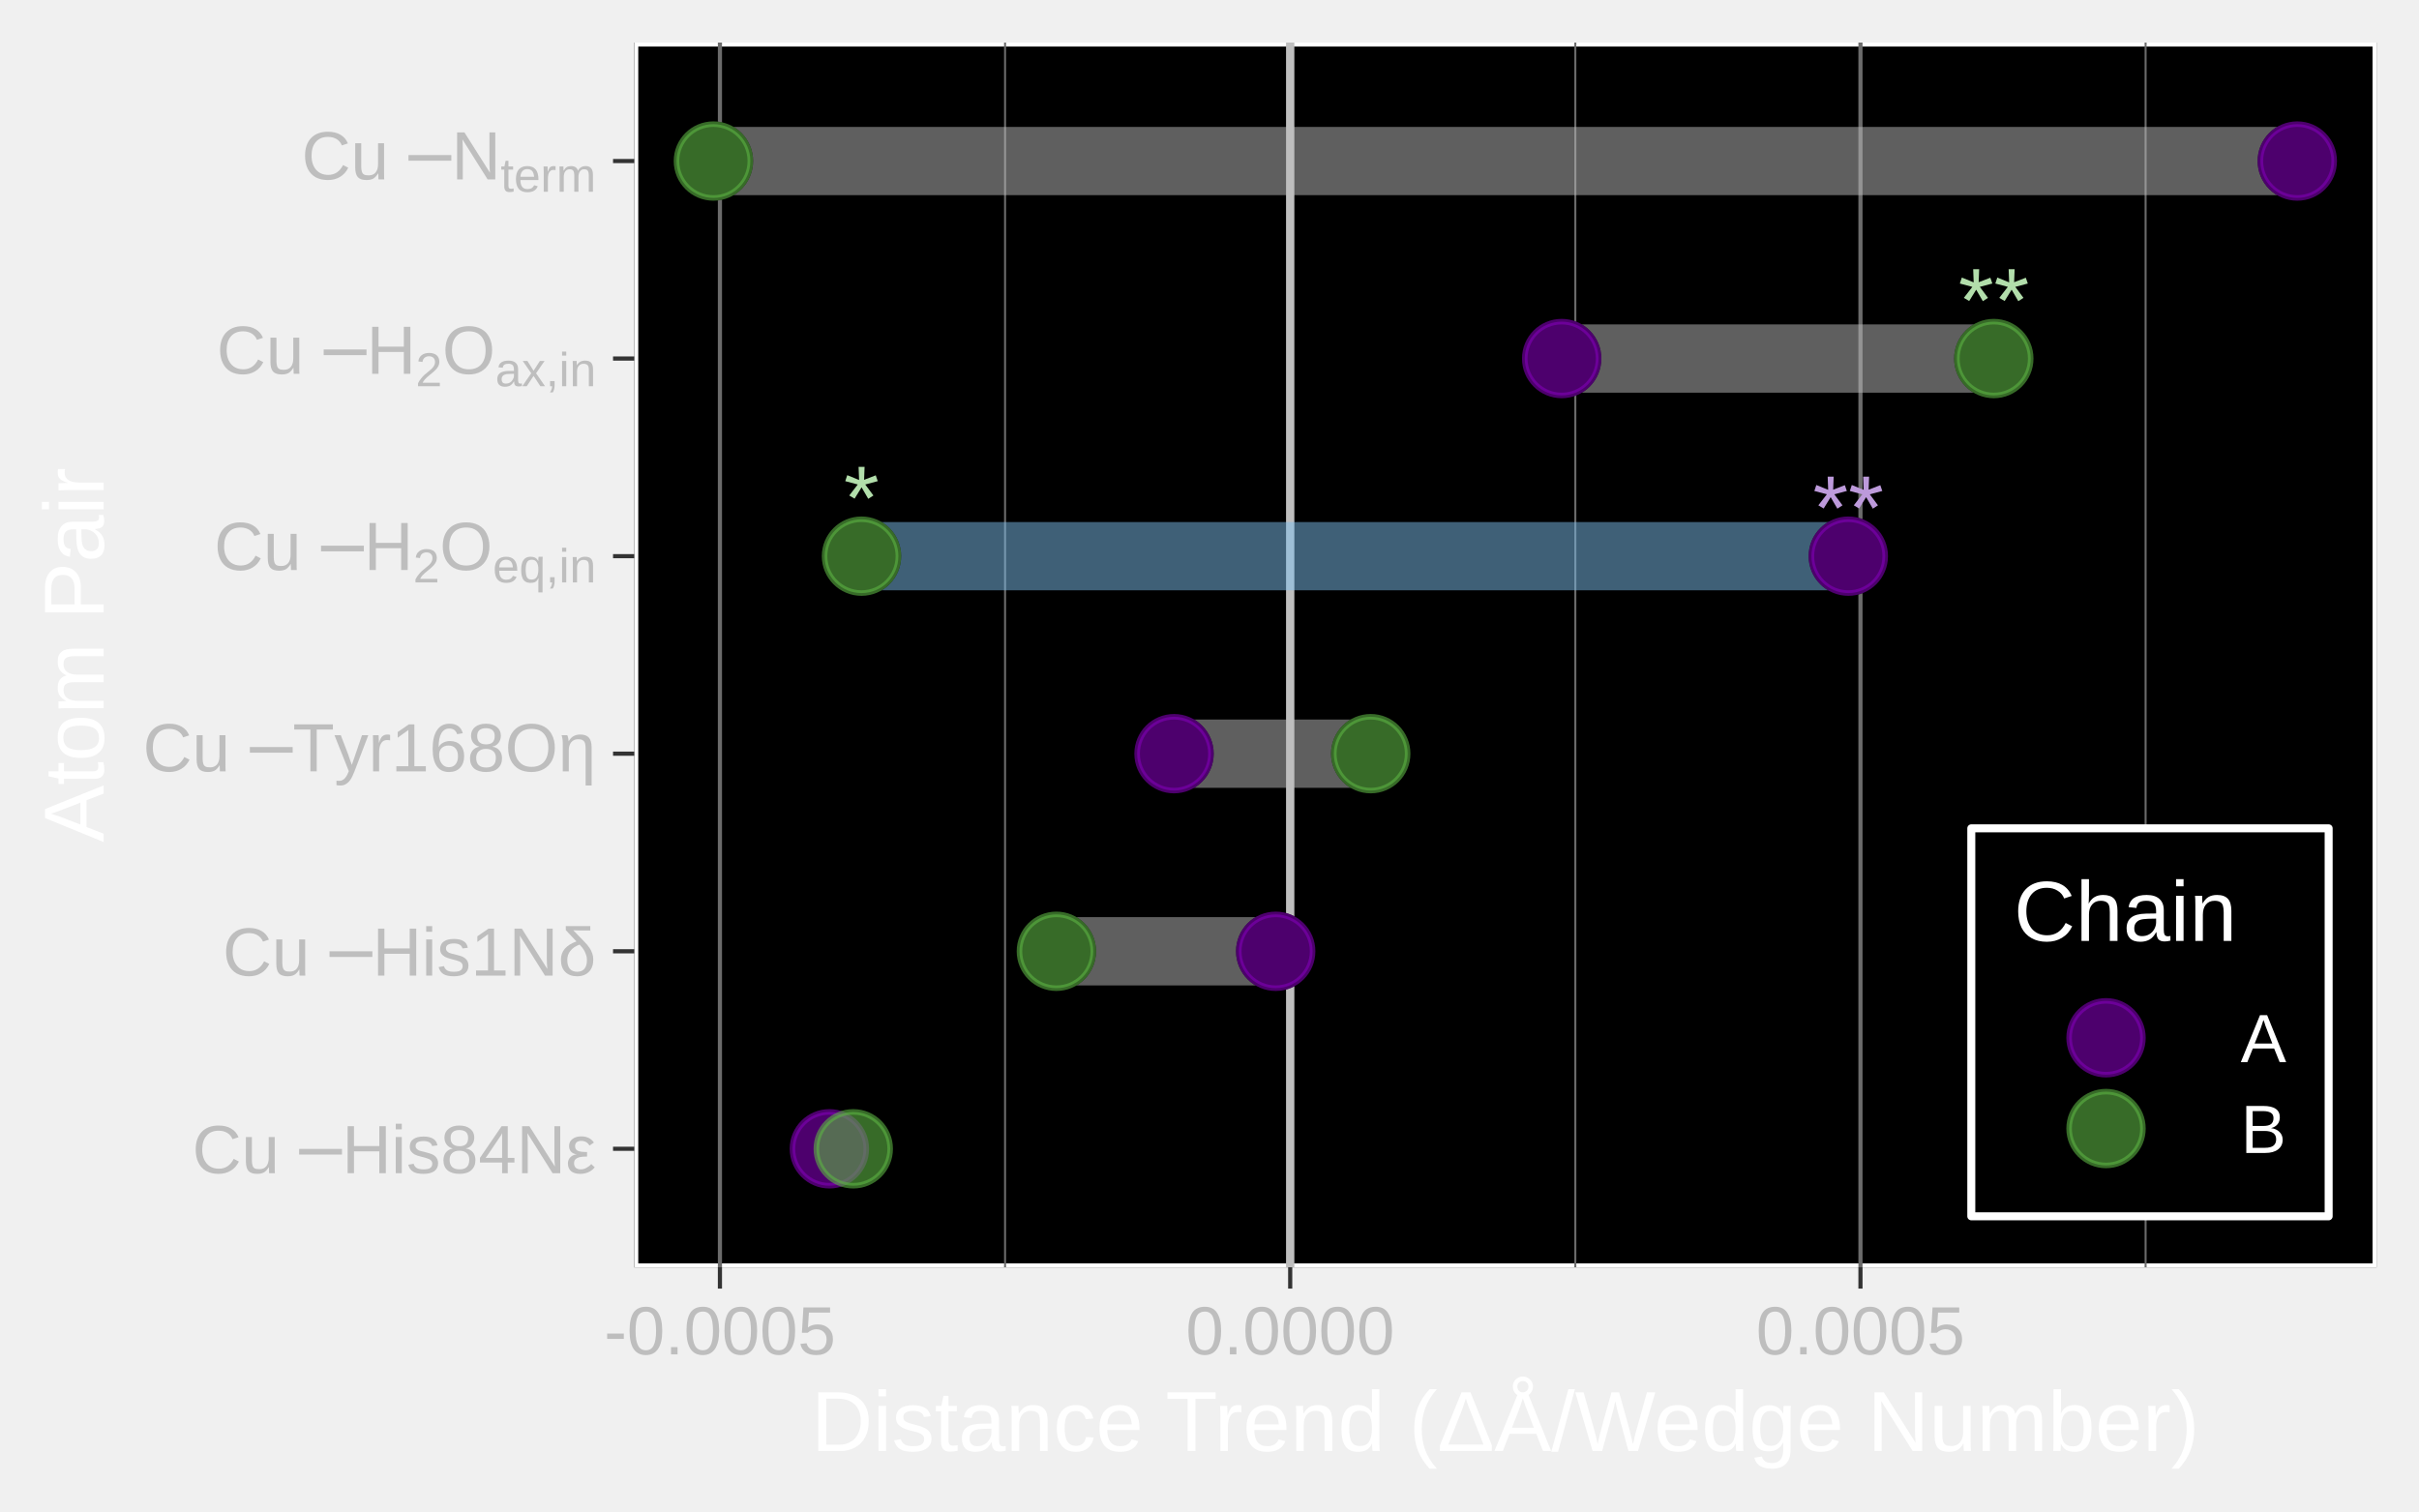
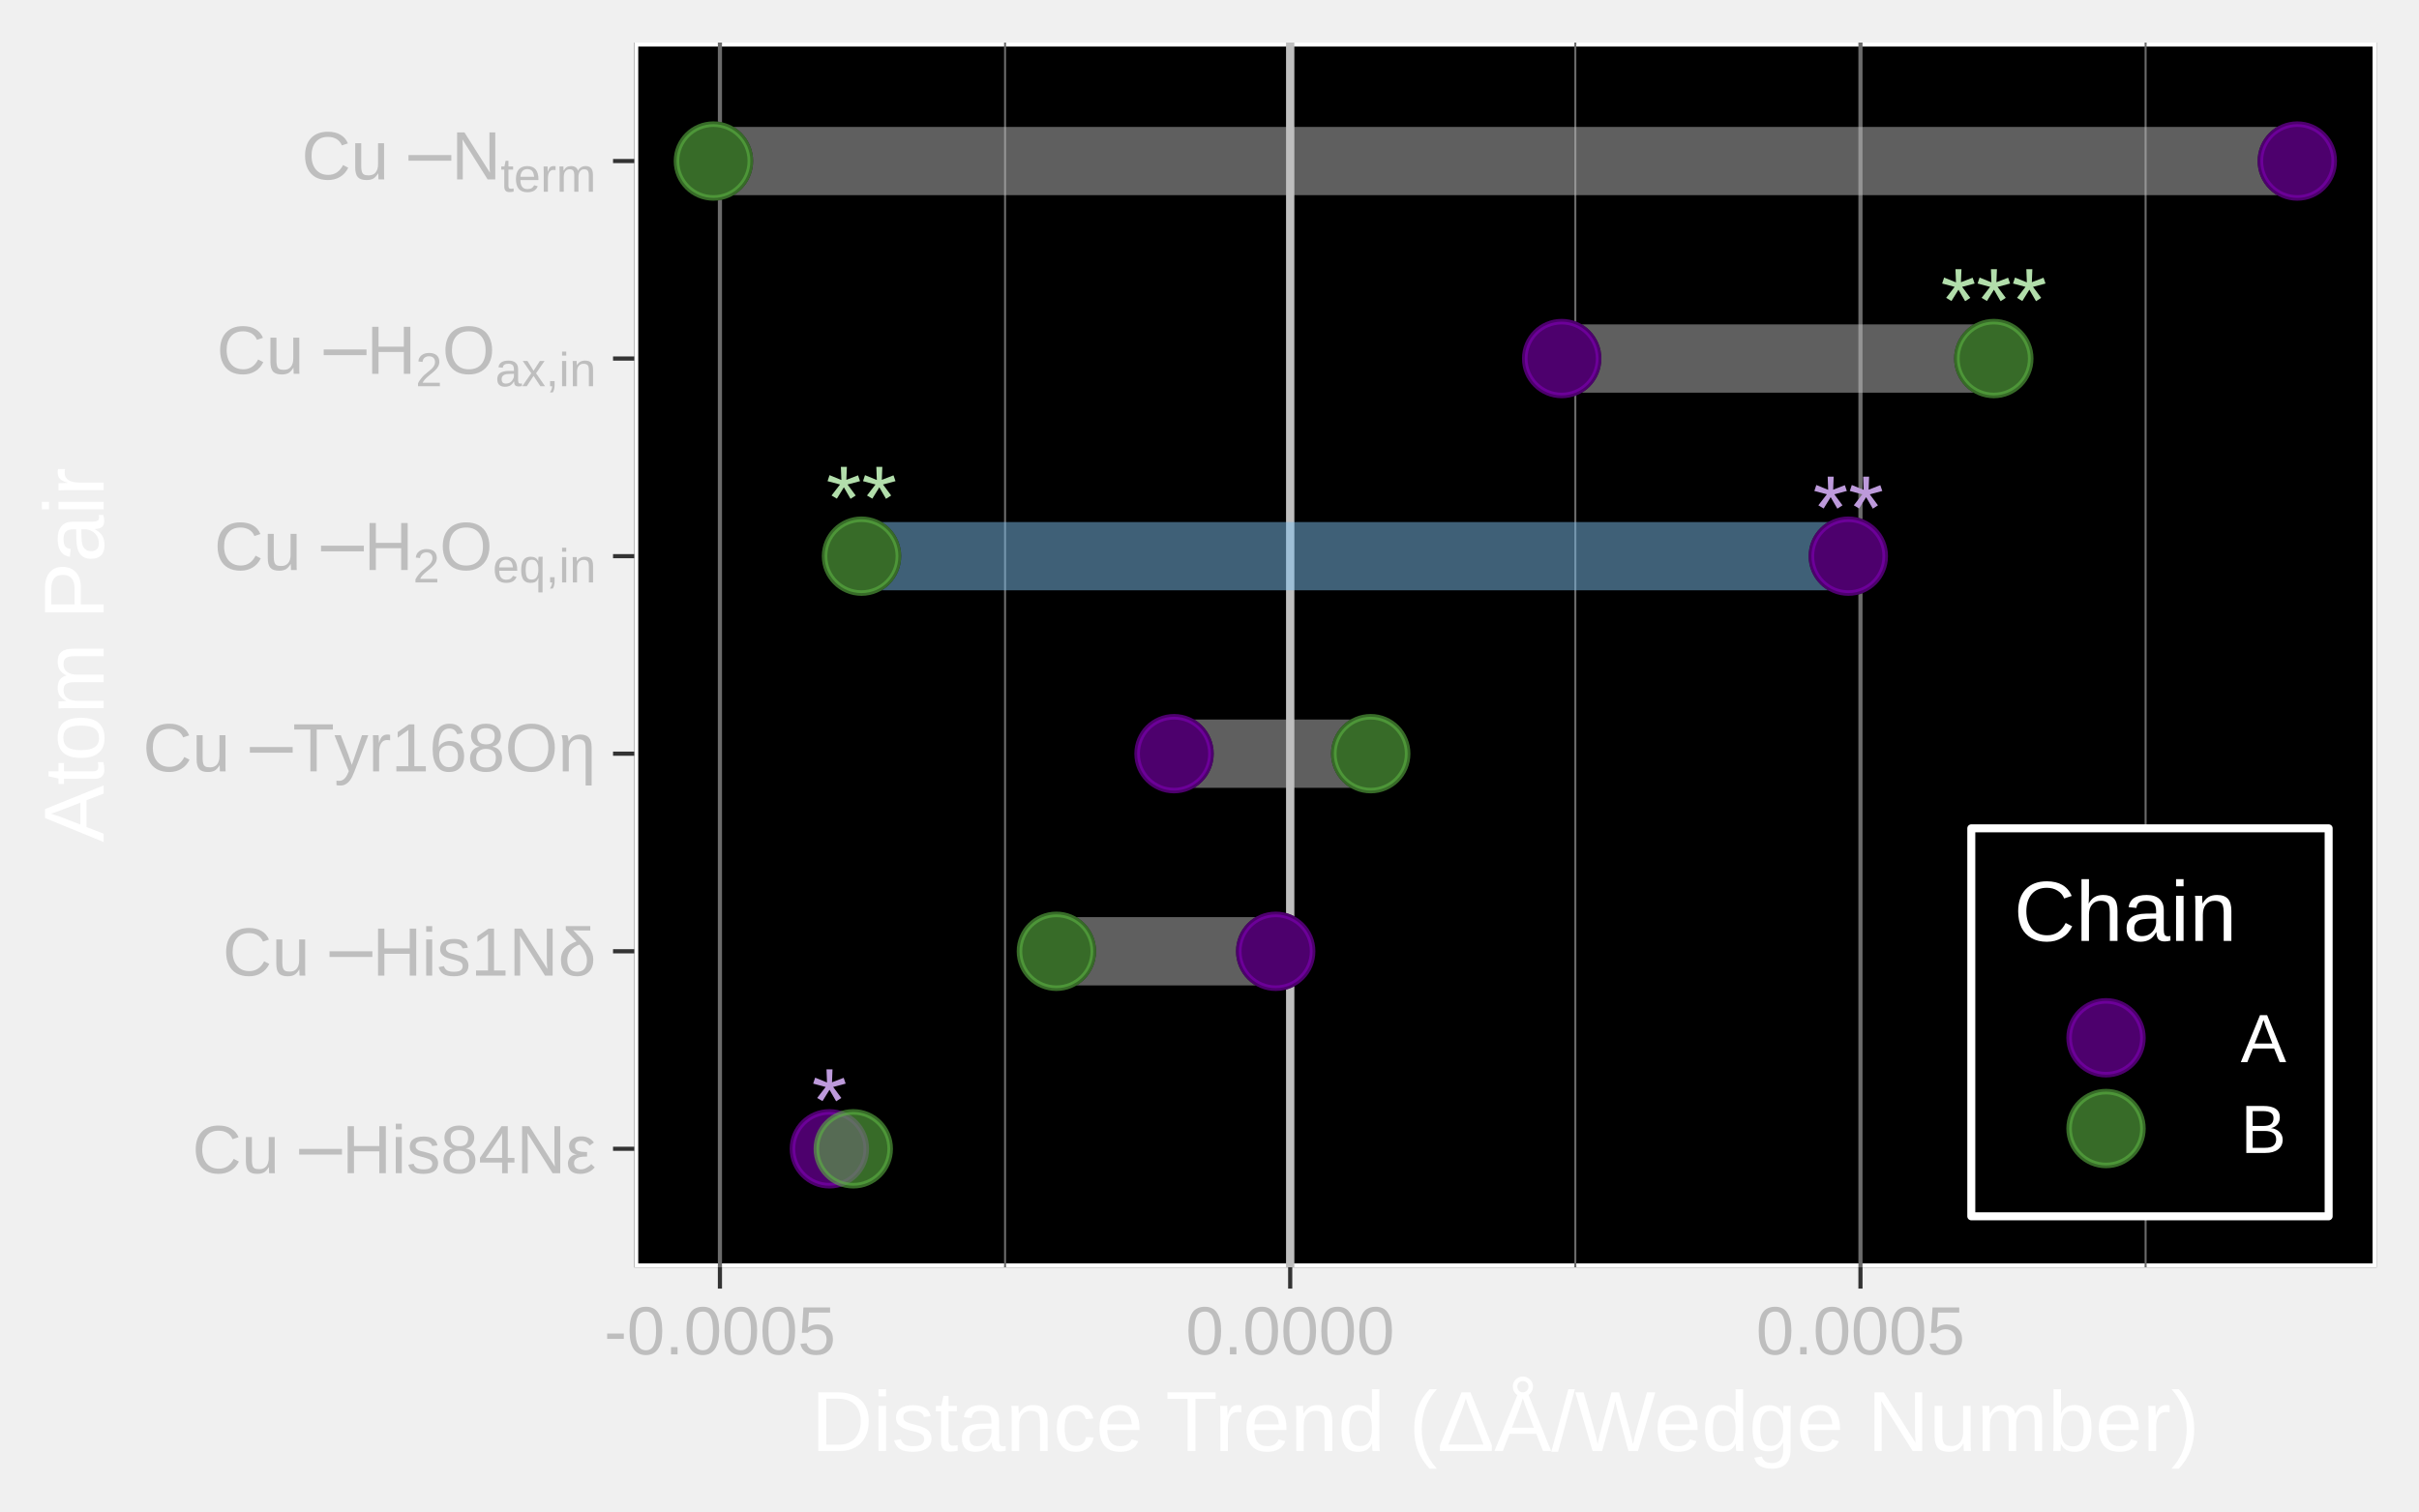
<svg xmlns="http://www.w3.org/2000/svg" width="226.77pt" height="141.73pt" viewBox="0 0 226.77 141.73">
  <g class="svglite">
    <defs>
      <style type="text/css">
    .svglite line, .svglite polyline, .svglite polygon, .svglite path, .svglite rect, .svglite circle {
      fill: none;
      stroke: #000000;
      stroke-linecap: round;
      stroke-linejoin: round;
      stroke-miterlimit: 10.00;
    }
    .svglite text {
      white-space: pre;
    }
    .svglite g.glyphgroup path {
      fill: inherit;
      stroke: none;
    }
  </style>
    </defs>
    <rect width="100%" height="100%" style="stroke: none; fill: none;" />
    <defs>
      <clipPath id="cpMC4wMHwyMjYuNzd8MC4wMHwxNDEuNzM=">
        <rect x="0.00" y="0.00" width="226.77" height="141.73" />
      </clipPath>
    </defs>
    <g clip-path="url(#cpMC4wMHwyMjYuNzd8MC4wMHwxNDEuNzM=)">
</g>
    <defs>
      <clipPath id="cpNTkuNDZ8MjIyLjc5fDMuOTl8MTE4Ljgz">
        <rect x="59.46" y="3.99" width="163.33" height="114.85" />
      </clipPath>
    </defs>
    <g clip-path="url(#cpNTkuNDZ8MjIyLjc5fDMuOTl8MTE4Ljgz)">
      <rect x="59.46" y="3.99" width="163.33" height="114.85" style="stroke-width: 0.75; stroke: #FFFFFF; fill: #000000;" />
      <polyline points="94.22,118.83 94.22,3.99 " style="stroke-width: 0.19; stroke: #6B6B6B; stroke-linecap: butt;" />
      <polyline points="147.68,118.83 147.68,3.99 " style="stroke-width: 0.19; stroke: #6B6B6B; stroke-linecap: butt;" />
      <polyline points="201.14,118.83 201.14,3.99 " style="stroke-width: 0.19; stroke: #6B6B6B; stroke-linecap: butt;" />
      <polyline points="67.49,118.83 67.49,3.99 " style="stroke-width: 0.39; stroke: #6B6B6B; stroke-linecap: butt;" />
      <polyline points="120.95,118.83 120.95,3.99 " style="stroke-width: 0.39; stroke: #6B6B6B; stroke-linecap: butt;" />
      <polyline points="174.41,118.83 174.41,3.99 " style="stroke-width: 0.39; stroke: #6B6B6B; stroke-linecap: butt;" />
      <line x1="120.95" y1="118.83" x2="120.95" y2="3.99" style="stroke-width: 0.78; stroke: #BEBEBE; stroke-linecap: butt;" />
      <line x1="77.75" y1="107.72" x2="79.99" y2="107.72" style="stroke-width: 6.40; stroke: #BEBEBE; stroke-opacity: 0.50; stroke-linecap: butt;" />
      <line x1="119.59" y1="89.20" x2="99.03" y2="89.20" style="stroke-width: 6.40; stroke: #BEBEBE; stroke-opacity: 0.50; stroke-linecap: butt;" />
      <line x1="110.06" y1="70.67" x2="128.50" y2="70.67" style="stroke-width: 6.40; stroke: #BEBEBE; stroke-opacity: 0.50; stroke-linecap: butt;" />
      <line x1="173.27" y1="52.15" x2="80.76" y2="52.15" style="stroke-width: 6.40; stroke: #7EC0EE; stroke-opacity: 0.50; stroke-linecap: butt;" />
      <line x1="146.40" y1="33.62" x2="186.91" y2="33.62" style="stroke-width: 6.40; stroke: #BEBEBE; stroke-opacity: 0.50; stroke-linecap: butt;" />
      <line x1="215.36" y1="15.10" x2="66.88" y2="15.10" style="stroke-width: 6.40; stroke: #BEBEBE; stroke-opacity: 0.50; stroke-linecap: butt;" />
      <circle cx="110.06" cy="70.67" r="3.46" style="stroke-width: 0.52; fill: #000000;" />
      <circle cx="128.50" cy="70.67" r="3.46" style="stroke-width: 0.52; fill: #000000;" />
      <circle cx="215.36" cy="15.10" r="3.46" style="stroke-width: 0.52; fill: #000000;" />
      <circle cx="66.88" cy="15.10" r="3.46" style="stroke-width: 0.52; fill: #000000;" />
      <circle cx="119.59" cy="89.20" r="3.46" style="stroke-width: 0.52; fill: #000000;" />
      <circle cx="99.03" cy="89.20" r="3.46" style="stroke-width: 0.52; fill: #000000;" />
      <circle cx="77.75" cy="107.72" r="3.46" style="stroke-width: 0.52; fill: #000000;" />
      <circle cx="79.99" cy="107.72" r="3.46" style="stroke-width: 0.52; fill: #000000;" />
      <circle cx="173.27" cy="52.15" r="3.46" style="stroke-width: 0.52; fill: #000000;" />
      <circle cx="80.76" cy="52.15" r="3.46" style="stroke-width: 0.52; fill: #000000;" />
      <circle cx="146.40" cy="33.62" r="3.46" style="stroke-width: 0.52; fill: #000000;" />
      <circle cx="186.91" cy="33.62" r="3.46" style="stroke-width: 0.52; fill: #000000;" />
      <circle cx="110.06" cy="70.67" r="3.46" style="stroke-width: 0.52; stroke: #8100B6; stroke-opacity: 0.60; fill: #8100B6; fill-opacity: 0.60;" />
      <circle cx="128.50" cy="70.67" r="3.46" style="stroke-width: 0.52; stroke: #5CB344; stroke-opacity: 0.60; fill: #5CB344; fill-opacity: 0.60;" />
      <circle cx="215.36" cy="15.10" r="3.46" style="stroke-width: 0.52; stroke: #8100B6; stroke-opacity: 0.60; fill: #8100B6; fill-opacity: 0.60;" />
      <circle cx="66.88" cy="15.10" r="3.46" style="stroke-width: 0.52; stroke: #5CB344; stroke-opacity: 0.60; fill: #5CB344; fill-opacity: 0.60;" />
      <circle cx="119.59" cy="89.20" r="3.46" style="stroke-width: 0.52; stroke: #8100B6; stroke-opacity: 0.60; fill: #8100B6; fill-opacity: 0.60;" />
      <circle cx="99.03" cy="89.20" r="3.46" style="stroke-width: 0.52; stroke: #5CB344; stroke-opacity: 0.60; fill: #5CB344; fill-opacity: 0.60;" />
      <circle cx="77.75" cy="107.72" r="3.46" style="stroke-width: 0.52; stroke: #8100B6; stroke-opacity: 0.60; fill: #8100B6; fill-opacity: 0.60;" />
      <circle cx="79.99" cy="107.72" r="3.46" style="stroke-width: 0.52; stroke: #5CB344; stroke-opacity: 0.60; fill: #5CB344; fill-opacity: 0.60;" />
      <circle cx="173.27" cy="52.15" r="3.46" style="stroke-width: 0.52; stroke: #8100B6; stroke-opacity: 0.60; fill: #8100B6; fill-opacity: 0.60;" />
      <circle cx="80.76" cy="52.15" r="3.46" style="stroke-width: 0.52; stroke: #5CB344; stroke-opacity: 0.60; fill: #5CB344; fill-opacity: 0.60;" />
      <circle cx="146.40" cy="33.62" r="3.46" style="stroke-width: 0.52; stroke: #8100B6; stroke-opacity: 0.60; fill: #8100B6; fill-opacity: 0.60;" />
      <circle cx="186.91" cy="33.62" r="3.46" style="stroke-width: 0.52; stroke: #5CB344; stroke-opacity: 0.60; fill: #5CB344; fill-opacity: 0.60;" />
      <text x="110.06" y="69.10" text-anchor="middle" style="font-size: 8.54px;fill: #BD9ADB; font-family: &quot;Arial&quot;;" textLength="2.38px" lengthAdjust="spacingAndGlyphs"> </text>
      <text x="215.36" y="13.52" text-anchor="middle" style="font-size: 8.54px;fill: #BD9ADB; font-family: &quot;Arial&quot;;" textLength="2.38px" lengthAdjust="spacingAndGlyphs"> </text>
      <text x="119.59" y="87.62" text-anchor="middle" style="font-size: 8.54px;fill: #BD9ADB; font-family: &quot;Arial&quot;;" textLength="2.38px" lengthAdjust="spacingAndGlyphs"> </text>
-       <text x="77.75" y="106.14" text-anchor="middle" style="font-size: 8.54px;fill: #BD9ADB; font-family: &quot;Arial&quot;;" textLength="2.38px" lengthAdjust="spacingAndGlyphs"> </text>
+       <text x="77.75" y="106.14" text-anchor="middle" style="font-size: 8.54px;fill: #BD9ADB; font-family: &quot;Arial&quot;;" textLength="3.31px" lengthAdjust="spacingAndGlyphs">*</text>
      <text x="173.27" y="50.57" text-anchor="middle" style="font-size: 8.54px;fill: #BD9ADB; font-family: &quot;Arial&quot;;" textLength="6.62px" lengthAdjust="spacingAndGlyphs">**</text>
      <text x="146.40" y="32.05" text-anchor="middle" style="font-size: 8.54px;fill: #BD9ADB; font-family: &quot;Arial&quot;;" textLength="2.38px" lengthAdjust="spacingAndGlyphs"> </text>
      <text x="128.50" y="68.17" text-anchor="middle" style="font-size: 8.54px;fill: #B2DEAB; font-family: &quot;Arial&quot;;" textLength="2.38px" lengthAdjust="spacingAndGlyphs"> </text>
      <text x="66.88" y="12.60" text-anchor="middle" style="font-size: 8.54px;fill: #B2DEAB; font-family: &quot;Arial&quot;;" textLength="2.38px" lengthAdjust="spacingAndGlyphs"> </text>
      <text x="99.03" y="86.69" text-anchor="middle" style="font-size: 8.54px;fill: #B2DEAB; font-family: &quot;Arial&quot;;" textLength="2.38px" lengthAdjust="spacingAndGlyphs"> </text>
      <text x="79.99" y="105.22" text-anchor="middle" style="font-size: 8.54px;fill: #B2DEAB; font-family: &quot;Arial&quot;;" textLength="2.38px" lengthAdjust="spacingAndGlyphs"> </text>
-       <text x="80.76" y="49.65" text-anchor="middle" style="font-size: 8.54px;fill: #B2DEAB; font-family: &quot;Arial&quot;;" textLength="3.31px" lengthAdjust="spacingAndGlyphs">*</text>
-       <text x="186.91" y="31.12" text-anchor="middle" style="font-size: 8.54px;fill: #B2DEAB; font-family: &quot;Arial&quot;;" textLength="6.62px" lengthAdjust="spacingAndGlyphs">**</text>
+       <text x="80.76" y="49.65" text-anchor="middle" style="font-size: 8.54px;fill: #B2DEAB; font-family: &quot;Arial&quot;;" textLength="6.62px" lengthAdjust="spacingAndGlyphs">**</text>
+       <text x="186.91" y="31.12" text-anchor="middle" style="font-size: 8.54px;fill: #B2DEAB; font-family: &quot;Arial&quot;;" textLength="9.94px" lengthAdjust="spacingAndGlyphs">***</text>
    </g>
    <g clip-path="url(#cpMC4wMHwyMjYuNzd8MC4wMHwxNDEuNzM=)">
      <text x="18.02" y="110.01" style="font-size: 6.40px;fill: #BEBEBE; font-family: &quot;Arial&quot;;" textLength="4.61px" lengthAdjust="spacingAndGlyphs">C</text>
      <text x="22.63" y="110.01" style="font-size: 6.40px;fill: #BEBEBE; font-family: &quot;Arial&quot;;" textLength="3.55px" lengthAdjust="spacingAndGlyphs">u</text>
      <text x="27.37" y="110.01" style="font-size: 6.40px;fill: #BEBEBE; font-family: &quot;Symbol&quot;;" textLength="3.50px" lengthAdjust="spacingAndGlyphs">−</text>
      <text x="32.06" y="110.01" style="font-size: 6.40px;fill: #BEBEBE; font-family: &quot;Arial&quot;;" textLength="4.61px" lengthAdjust="spacingAndGlyphs">H</text>
      <text x="36.68" y="110.01" style="font-size: 6.40px;fill: #BEBEBE; font-family: &quot;Arial&quot;;" textLength="1.42px" lengthAdjust="spacingAndGlyphs">i</text>
      <text x="38.10" y="110.01" style="font-size: 6.40px;fill: #BEBEBE; font-family: &quot;Arial&quot;;" textLength="3.20px" lengthAdjust="spacingAndGlyphs">s</text>
      <text x="41.29" y="110.01" style="font-size: 6.40px;fill: #BEBEBE; font-family: &quot;Arial&quot;;" textLength="3.55px" lengthAdjust="spacingAndGlyphs">8</text>
      <text x="44.85" y="110.01" style="font-size: 6.40px;fill: #BEBEBE; font-family: &quot;Arial&quot;;" textLength="3.55px" lengthAdjust="spacingAndGlyphs">4</text>
      <text x="48.41" y="110.01" style="font-size: 6.40px;fill: #BEBEBE; font-family: &quot;Arial&quot;;" textLength="4.61px" lengthAdjust="spacingAndGlyphs">N</text>
      <text x="53.02" y="110.01" style="font-size: 6.40px;fill: #BEBEBE; font-family: &quot;Arial&quot;;" textLength="2.84px" lengthAdjust="spacingAndGlyphs">ε</text>
      <text x="20.87" y="91.48" style="font-size: 6.40px;fill: #BEBEBE; font-family: &quot;Arial&quot;;" textLength="4.61px" lengthAdjust="spacingAndGlyphs">C</text>
      <text x="25.48" y="91.48" style="font-size: 6.40px;fill: #BEBEBE; font-family: &quot;Arial&quot;;" textLength="3.55px" lengthAdjust="spacingAndGlyphs">u</text>
      <text x="30.22" y="91.48" style="font-size: 6.40px;fill: #BEBEBE; font-family: &quot;Symbol&quot;;" textLength="3.50px" lengthAdjust="spacingAndGlyphs">−</text>
      <text x="34.91" y="91.48" style="font-size: 6.40px;fill: #BEBEBE; font-family: &quot;Arial&quot;;" textLength="4.61px" lengthAdjust="spacingAndGlyphs">H</text>
      <text x="39.53" y="91.48" style="font-size: 6.40px;fill: #BEBEBE; font-family: &quot;Arial&quot;;" textLength="1.42px" lengthAdjust="spacingAndGlyphs">i</text>
      <text x="40.95" y="91.48" style="font-size: 6.40px;fill: #BEBEBE; font-family: &quot;Arial&quot;;" textLength="3.20px" lengthAdjust="spacingAndGlyphs">s</text>
      <text x="44.14" y="91.48" style="font-size: 6.40px;fill: #BEBEBE; font-family: &quot;Arial&quot;;" textLength="3.55px" lengthAdjust="spacingAndGlyphs">1</text>
      <text x="47.70" y="91.48" style="font-size: 6.40px;fill: #BEBEBE; font-family: &quot;Arial&quot;;" textLength="4.61px" lengthAdjust="spacingAndGlyphs">N</text>
      <text x="52.32" y="91.48" style="font-size: 6.40px;fill: #BEBEBE; font-family: &quot;Arial&quot;;" textLength="3.56px" lengthAdjust="spacingAndGlyphs">δ</text>
      <text x="13.39" y="72.33" style="font-size: 6.40px;fill: #BEBEBE; font-family: &quot;Arial&quot;;" textLength="4.61px" lengthAdjust="spacingAndGlyphs">C</text>
      <text x="18.01" y="72.33" style="font-size: 6.40px;fill: #BEBEBE; font-family: &quot;Arial&quot;;" textLength="3.55px" lengthAdjust="spacingAndGlyphs">u</text>
      <text x="22.75" y="72.33" style="font-size: 6.40px;fill: #BEBEBE; font-family: &quot;Symbol&quot;;" textLength="3.50px" lengthAdjust="spacingAndGlyphs">−</text>
      <text x="27.44" y="72.33" style="font-size: 6.40px;fill: #BEBEBE; font-family: &quot;Arial&quot;;" textLength="3.91px" lengthAdjust="spacingAndGlyphs">T</text>
      <text x="31.34" y="72.33" style="font-size: 6.40px;fill: #BEBEBE; font-family: &quot;Arial&quot;;" textLength="3.20px" lengthAdjust="spacingAndGlyphs">y</text>
      <text x="34.54" y="72.33" style="font-size: 6.40px;fill: #BEBEBE; font-family: &quot;Arial&quot;;" textLength="2.12px" lengthAdjust="spacingAndGlyphs">r</text>
      <text x="36.67" y="72.33" style="font-size: 6.40px;fill: #BEBEBE; font-family: &quot;Arial&quot;;" textLength="3.55px" lengthAdjust="spacingAndGlyphs">1</text>
      <text x="40.23" y="72.33" style="font-size: 6.40px;fill: #BEBEBE; font-family: &quot;Arial&quot;;" textLength="3.55px" lengthAdjust="spacingAndGlyphs">6</text>
      <text x="43.78" y="72.33" style="font-size: 6.40px;fill: #BEBEBE; font-family: &quot;Arial&quot;;" textLength="3.55px" lengthAdjust="spacingAndGlyphs">8</text>
      <text x="47.34" y="72.33" style="font-size: 6.40px;fill: #BEBEBE; font-family: &quot;Arial&quot;;" textLength="4.97px" lengthAdjust="spacingAndGlyphs">O</text>
      <text x="52.32" y="72.33" style="font-size: 6.40px;fill: #BEBEBE; font-family: &quot;Arial&quot;;" textLength="3.55px" lengthAdjust="spacingAndGlyphs">η</text>
      <text x="20.07" y="53.45" style="font-size: 6.40px;fill: #BEBEBE; font-family: &quot;Arial&quot;;" textLength="4.61px" lengthAdjust="spacingAndGlyphs">C</text>
      <text x="24.68" y="53.45" style="font-size: 6.40px;fill: #BEBEBE; font-family: &quot;Arial&quot;;" textLength="3.55px" lengthAdjust="spacingAndGlyphs">u</text>
      <text x="29.42" y="53.45" style="font-size: 6.40px;fill: #BEBEBE; font-family: &quot;Symbol&quot;;" textLength="3.50px" lengthAdjust="spacingAndGlyphs">−</text>
      <text x="34.11" y="53.45" style="font-size: 6.40px;fill: #BEBEBE; font-family: &quot;Arial&quot;;" textLength="4.61px" lengthAdjust="spacingAndGlyphs">H</text>
      <text x="38.73" y="54.61" style="font-size: 4.48px;fill: #BEBEBE; font-family: &quot;Arial&quot;;" textLength="2.48px" lengthAdjust="spacingAndGlyphs">2</text>
      <text x="41.21" y="53.45" style="font-size: 6.40px;fill: #BEBEBE; font-family: &quot;Arial&quot;;" textLength="4.97px" lengthAdjust="spacingAndGlyphs">O</text>
      <text x="46.19" y="54.61" style="font-size: 4.48px;fill: #BEBEBE; font-family: &quot;Arial&quot;;" textLength="2.48px" lengthAdjust="spacingAndGlyphs">e</text>
      <text x="48.67" y="54.61" style="font-size: 4.48px;fill: #BEBEBE; font-family: &quot;Arial&quot;;" textLength="2.48px" lengthAdjust="spacingAndGlyphs">q</text>
      <text x="51.15" y="54.61" style="font-size: 4.48px;fill: #BEBEBE; font-family: &quot;Arial&quot;;" textLength="4.72px" lengthAdjust="spacingAndGlyphs">,in</text>
      <text x="20.31" y="35.05" style="font-size: 6.40px;fill: #BEBEBE; font-family: &quot;Arial&quot;;" textLength="4.61px" lengthAdjust="spacingAndGlyphs">C</text>
      <text x="24.93" y="35.05" style="font-size: 6.40px;fill: #BEBEBE; font-family: &quot;Arial&quot;;" textLength="3.55px" lengthAdjust="spacingAndGlyphs">u</text>
      <text x="29.67" y="35.05" style="font-size: 6.40px;fill: #BEBEBE; font-family: &quot;Symbol&quot;;" textLength="3.50px" lengthAdjust="spacingAndGlyphs">−</text>
      <text x="34.36" y="35.05" style="font-size: 6.40px;fill: #BEBEBE; font-family: &quot;Arial&quot;;" textLength="4.61px" lengthAdjust="spacingAndGlyphs">H</text>
      <text x="38.97" y="36.22" style="font-size: 4.48px;fill: #BEBEBE; font-family: &quot;Arial&quot;;" textLength="2.48px" lengthAdjust="spacingAndGlyphs">2</text>
      <text x="41.46" y="35.05" style="font-size: 6.40px;fill: #BEBEBE; font-family: &quot;Arial&quot;;" textLength="4.97px" lengthAdjust="spacingAndGlyphs">O</text>
      <text x="46.43" y="36.22" style="font-size: 4.48px;fill: #BEBEBE; font-family: &quot;Arial&quot;;" textLength="2.48px" lengthAdjust="spacingAndGlyphs">a</text>
      <text x="48.91" y="36.22" style="font-size: 4.48px;fill: #BEBEBE; font-family: &quot;Arial&quot;;" textLength="2.23px" lengthAdjust="spacingAndGlyphs">x</text>
      <text x="51.15" y="36.22" style="font-size: 4.48px;fill: #BEBEBE; font-family: &quot;Arial&quot;;" textLength="4.72px" lengthAdjust="spacingAndGlyphs">,in</text>
      <text x="28.27" y="16.82" style="font-size: 6.40px;fill: #BEBEBE; font-family: &quot;Arial&quot;;" textLength="4.61px" lengthAdjust="spacingAndGlyphs">C</text>
      <text x="32.88" y="16.82" style="font-size: 6.40px;fill: #BEBEBE; font-family: &quot;Arial&quot;;" textLength="3.55px" lengthAdjust="spacingAndGlyphs">u</text>
      <text x="37.62" y="16.82" style="font-size: 6.40px;fill: #BEBEBE; font-family: &quot;Symbol&quot;;" textLength="3.50px" lengthAdjust="spacingAndGlyphs">−</text>
      <text x="42.32" y="16.82" style="font-size: 6.40px;fill: #BEBEBE; font-family: &quot;Arial&quot;;" textLength="4.61px" lengthAdjust="spacingAndGlyphs">N</text>
      <text x="46.93" y="17.98" style="font-size: 4.48px;fill: #BEBEBE; font-family: &quot;Arial&quot;;" textLength="1.23px" lengthAdjust="spacingAndGlyphs">t</text>
      <text x="48.18" y="17.98" style="font-size: 4.48px;fill: #BEBEBE; font-family: &quot;Arial&quot;;" textLength="2.48px" lengthAdjust="spacingAndGlyphs">e</text>
      <text x="50.66" y="17.98" style="font-size: 4.48px;fill: #BEBEBE; font-family: &quot;Arial&quot;;" textLength="1.48px" lengthAdjust="spacingAndGlyphs">r</text>
      <text x="52.15" y="17.98" style="font-size: 4.48px;fill: #BEBEBE; font-family: &quot;Arial&quot;;" textLength="3.72px" lengthAdjust="spacingAndGlyphs">m</text>
      <polyline points="57.47,107.72 59.46,107.72 " style="stroke-width: 0.39; stroke: #333333; stroke-linecap: butt;" />
      <polyline points="57.47,89.20 59.46,89.20 " style="stroke-width: 0.39; stroke: #333333; stroke-linecap: butt;" />
      <polyline points="57.47,70.67 59.46,70.67 " style="stroke-width: 0.39; stroke: #333333; stroke-linecap: butt;" />
      <polyline points="57.47,52.15 59.46,52.15 " style="stroke-width: 0.39; stroke: #333333; stroke-linecap: butt;" />
      <polyline points="57.47,33.62 59.46,33.62 " style="stroke-width: 0.39; stroke: #333333; stroke-linecap: butt;" />
      <polyline points="57.47,15.10 59.46,15.10 " style="stroke-width: 0.39; stroke: #333333; stroke-linecap: butt;" />
      <polyline points="67.49,120.83 67.49,118.83 " style="stroke-width: 0.39; stroke: #333333; stroke-linecap: butt;" />
      <polyline points="120.95,120.83 120.95,118.83 " style="stroke-width: 0.39; stroke: #333333; stroke-linecap: butt;" />
      <polyline points="174.41,120.83 174.41,118.83 " style="stroke-width: 0.39; stroke: #333333; stroke-linecap: butt;" />
      <text x="67.49" y="127.00" text-anchor="middle" style="font-size: 6.40px;fill: #BEBEBE; font-family: &quot;Arial&quot;;" textLength="21.64px" lengthAdjust="spacingAndGlyphs">-0.0005</text>
      <text x="120.95" y="127.00" text-anchor="middle" style="font-size: 6.40px;fill: #BEBEBE; font-family: &quot;Arial&quot;;" textLength="19.52px" lengthAdjust="spacingAndGlyphs">0.0000</text>
      <text x="174.41" y="127.00" text-anchor="middle" style="font-size: 6.40px;fill: #BEBEBE; font-family: &quot;Arial&quot;;" textLength="19.52px" lengthAdjust="spacingAndGlyphs">0.0005</text>
      <text x="141.12" y="136.06" text-anchor="middle" style="font-size: 8.00px;fill: #FFFFFF; font-family: &quot;Arial&quot;;" textLength="130.23px" lengthAdjust="spacingAndGlyphs">Distance Trend (ΔÅ/Wedge Number)</text>
      <text transform="translate(9.72,61.41) rotate(-90)" text-anchor="middle" style="font-size: 8.00px;fill: #FFFFFF; font-family: &quot;Arial&quot;;" textLength="35.16px" lengthAdjust="spacingAndGlyphs">Atom Pair</text>
      <rect x="184.80" y="77.67" width="33.50" height="36.38" style="stroke-width: 0.75; stroke: #FFFFFF; fill: #000000;" />
      <text x="188.79" y="88.23" style="font-size: 8.00px;fill: #FFFFFF; font-family: &quot;Arial&quot;;" textLength="20.92px" lengthAdjust="spacingAndGlyphs">Chain</text>
      <circle cx="197.43" cy="97.31" r="3.46" style="stroke-width: 0.52; stroke: #8100B6; stroke-opacity: 0.60; fill: #8100B6; fill-opacity: 0.60;" />
      <circle cx="197.43" cy="105.82" r="3.46" style="stroke-width: 0.52; stroke: #5CB344; stroke-opacity: 0.60; fill: #5CB344; fill-opacity: 0.60;" />
      <text x="210.05" y="99.60" style="font-size: 6.40px;fill: #FFFFFF; font-family: &quot;Arial&quot;;" textLength="4.27px" lengthAdjust="spacingAndGlyphs">A</text>
      <text x="210.05" y="108.11" style="font-size: 6.40px;fill: #FFFFFF; font-family: &quot;Arial&quot;;" textLength="4.27px" lengthAdjust="spacingAndGlyphs">B</text>
    </g>
  </g>
</svg>
